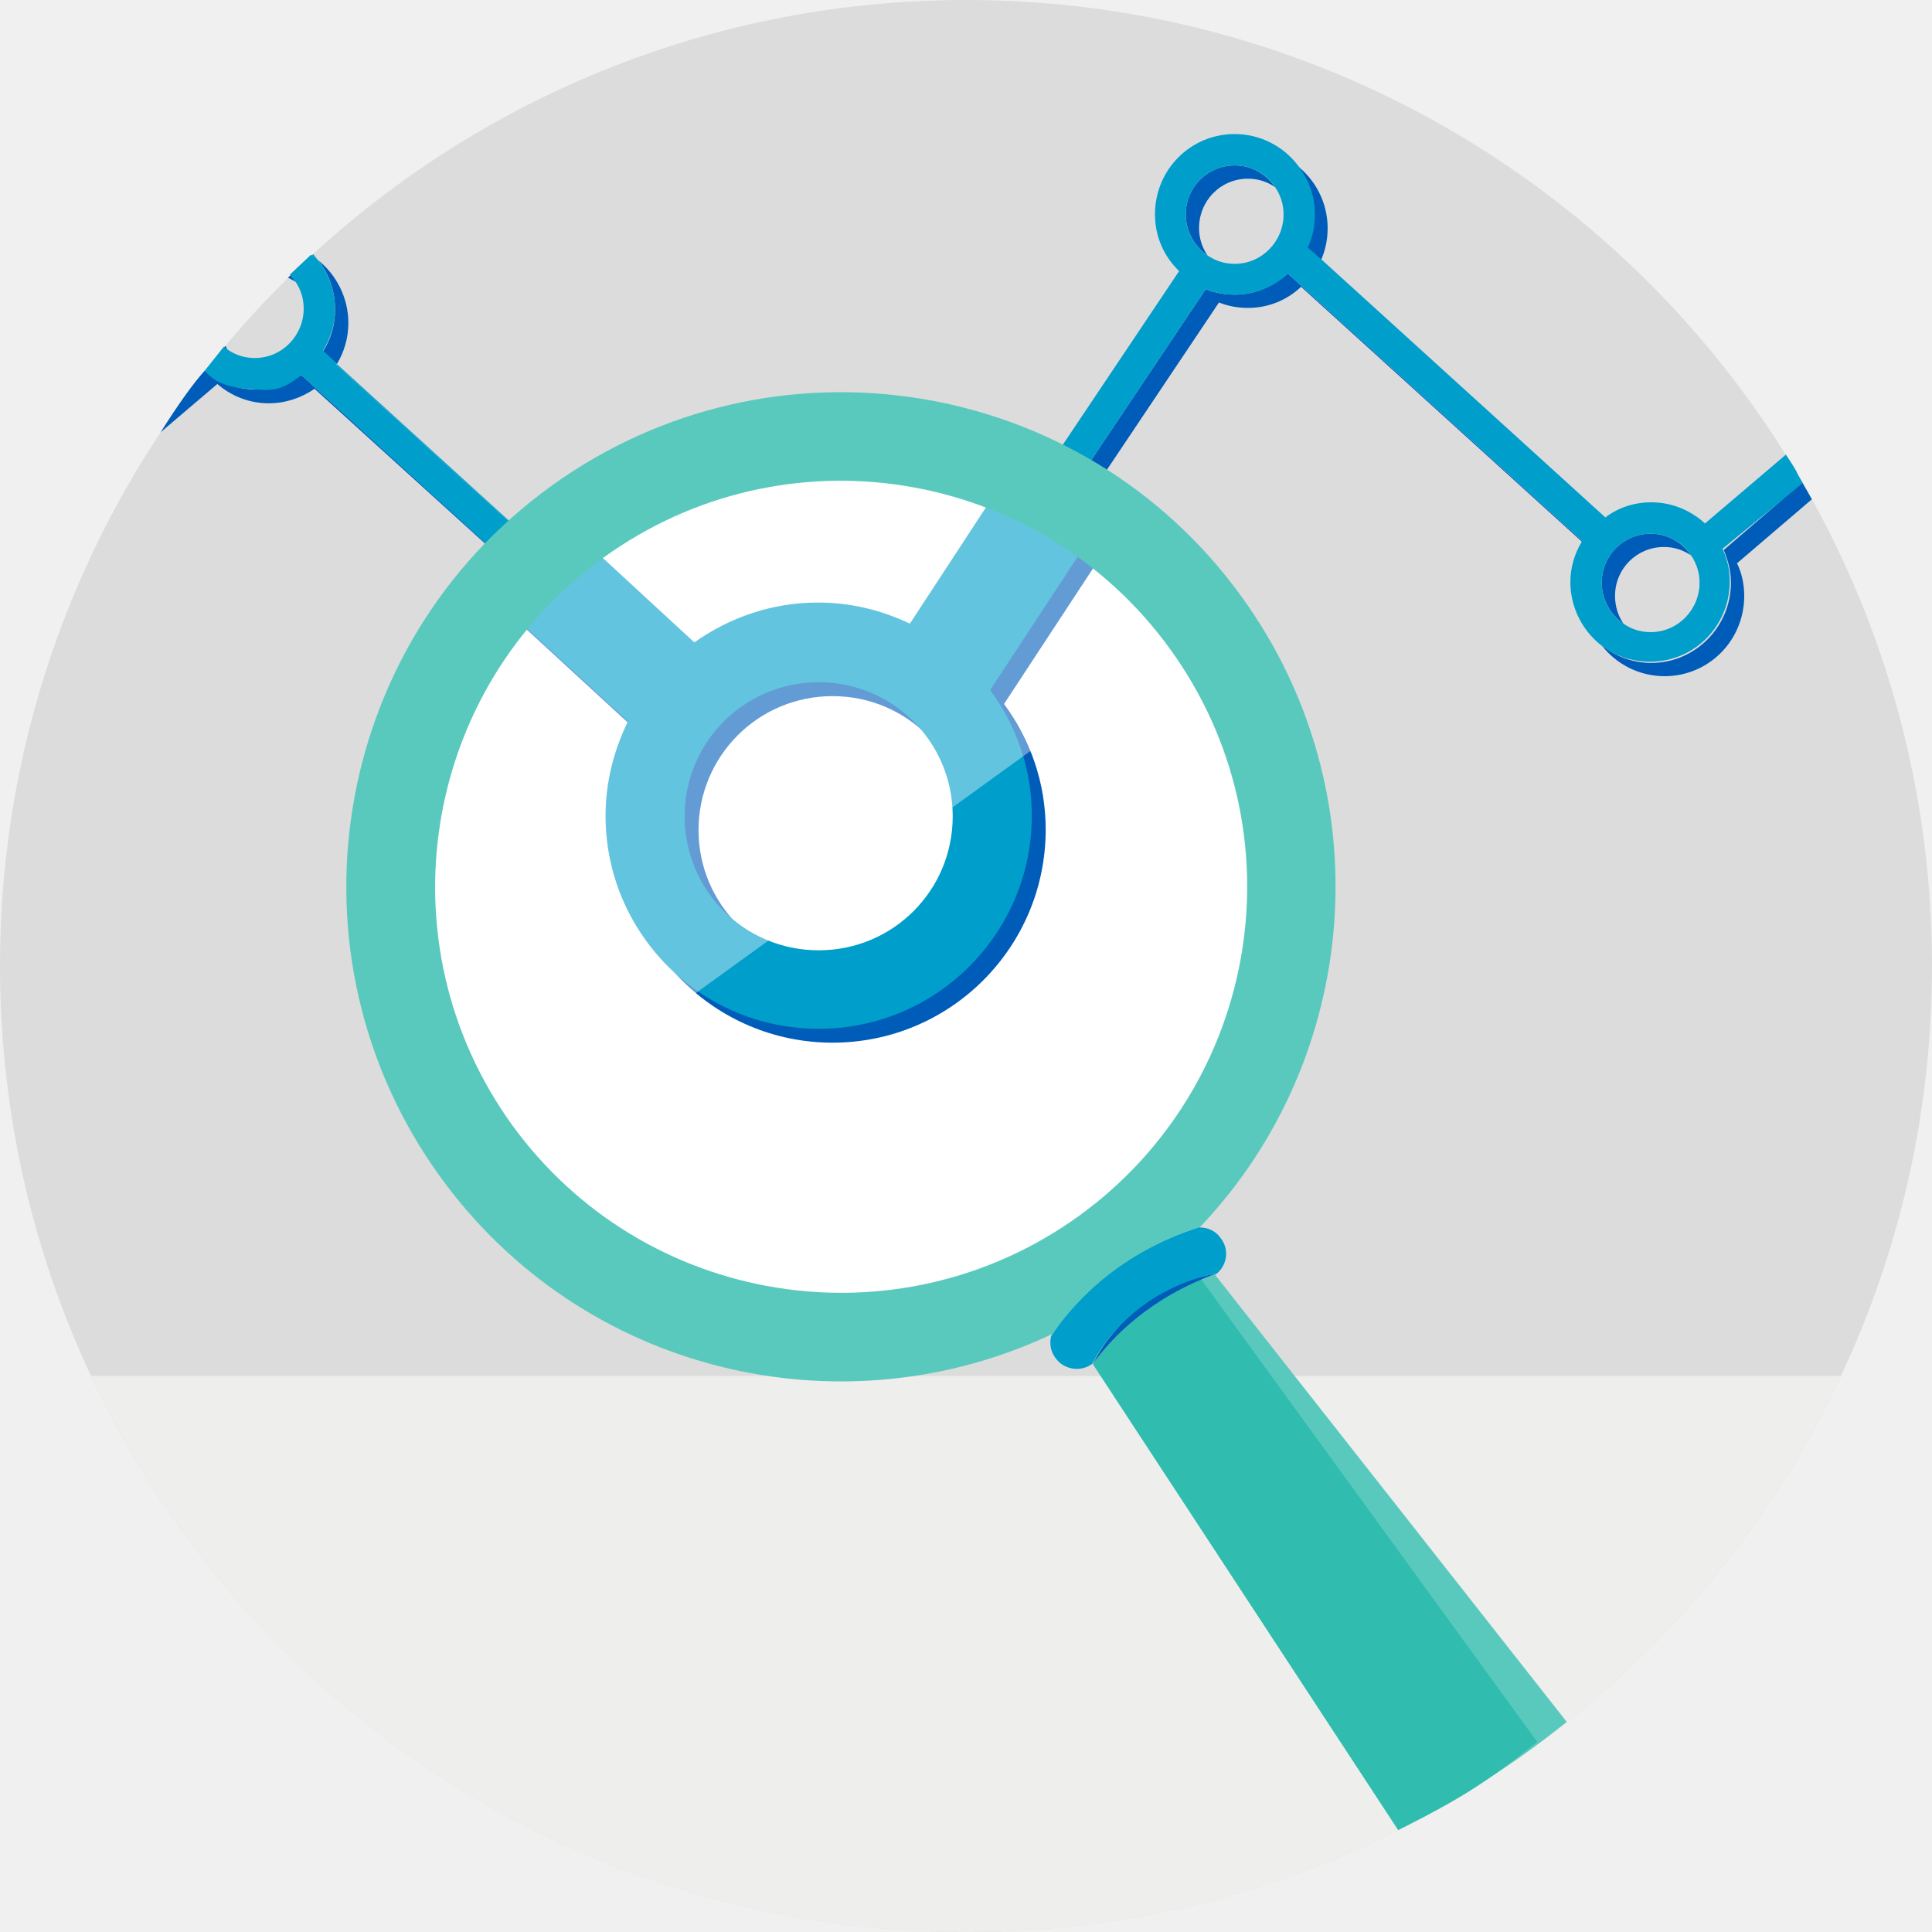
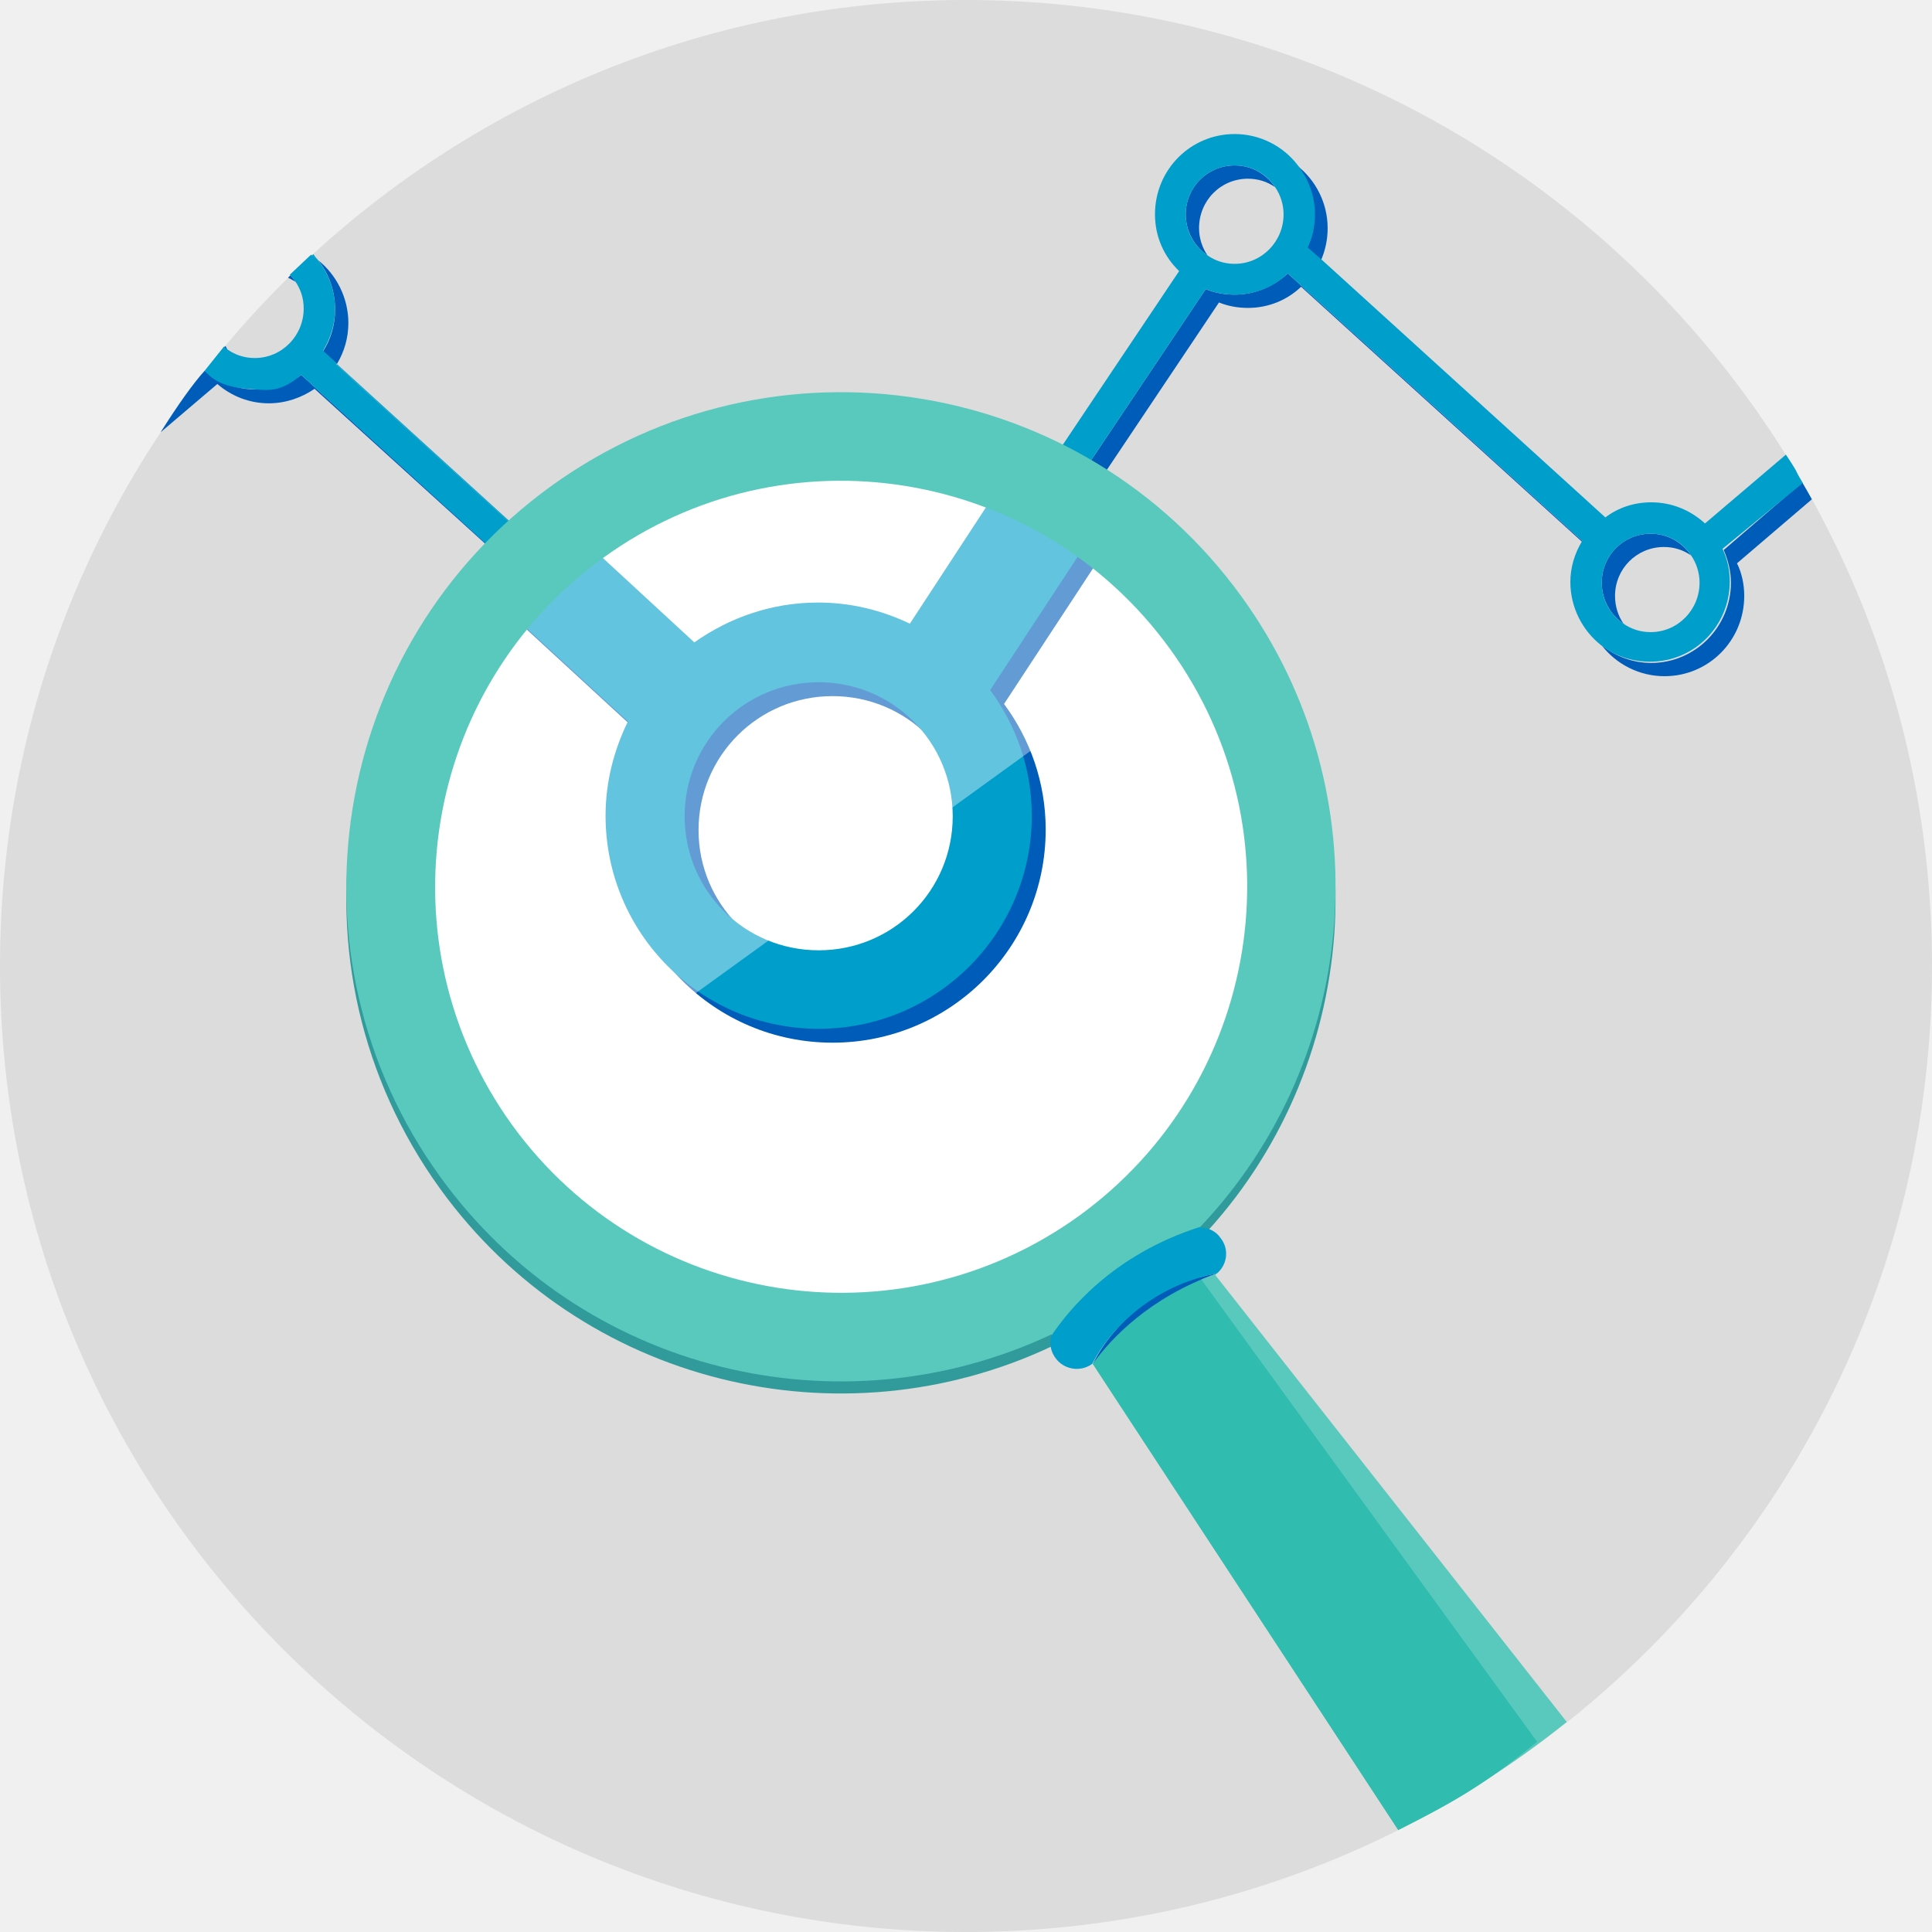
<svg xmlns="http://www.w3.org/2000/svg" viewBox="0 0 320 320" enable-background="new 0 0 320 320">
  <circle fill="#DDDCDC" cx="160" cy="160" r="160" />
-   <path fill="#EEEEED" d="M160 320c64.1 0 119.4-37.7 144.9-92.1h-289.8c25.5 54.4 80.8 92.1 144.9 92.1z" />
  <path d="M212.6 35.5c0-1.7-.5-3.2-1.4-4.5-1.3-.9-2.9-1.4-4.5-1.4-4.5 0-8.1 3.7-8.1 8.1 0 1.7.5 3.2 1.4 4.5 1.3.9 2.9 1.4 4.5 1.4 4.5.1 8.1-3.6 8.1-8.1z" fill="none" />
  <path d="M37.3 57.3l.4.8c1.3.9 2.9 1.4 4.5 1.4 4.5 0 8.1-3.6 8.1-8.1 0-1.7-.5-3.2-1.4-4.5-.4-.3-.9-.5-1.3-.7-3.5 3.4-7 7.2-10.3 11.1z" fill="none" />
  <path d="M172.7 91c-3.8-2.5-7.2-3.9-7.7-3.2l-15.2 23.2c-4.4-2.1-9.3-3.3-14.4-3.3-7.3 0-14.1 2.4-19.6 6.3l-18.5-17.1c-.6-.5-3.5 1.7-6.6 5-3.1 3.3-5.1 6.4-4.5 7l19 17.6c-2.2 4.5-3.5 9.5-3.5 14.9 0 18.6 15.1 33.6 33.7 33.6s33.6-15.1 33.6-33.6c0-7.4-2.4-14.3-6.5-19.9l16.2-24.7c.4-.8-2.2-3.4-6-5.8z" fill="none" />
  <path d="M281.5 96.5c0-1.7-.5-3.2-1.4-4.5-1.3-.9-2.9-1.4-4.5-1.4-4.5 0-8.1 3.6-8.1 8.1 0 1.7.5 3.3 1.4 4.6 1.3.9 2.9 1.4 4.5 1.4 4.5 0 8.1-3.7 8.1-8.2z" fill="none" />
  <path fill="#005CB9" d="M37.3 57.3l-.2.3c.2.2.4.4.6.5-.1-.3-.2-.6-.4-.8z" />
  <path fill="#005CB9" d="M49 46.7c-.3-.4-.6-.8-.9-1.1l-.4.4c.5.2.9.5 1.3.7z" />
  <path fill="#005CB9" d="M53.5 58.2l2.3 2.1c1.2-2 1.9-4.3 1.9-6.8 0-4.2-2-8-5-10.4 1.8 2.3 2.8 5.1 2.8 8.2 0 2.5-.7 4.9-2 6.9z" />
  <path fill="#005CB9" d="M44.5 66.8c2.8 0 5.4-.9 7.6-2.4l32.5 29.5 3.6-4-2.3-2.1-3.5 3.9-32.5-29.6c-2.1 1.5-4.8 2.4-7.6 2.4-3.2 0-6.1-1.2-8.4-3.1-1.9 2.1-4.4 5.6-7.3 10.2l9.4-8c2.3 2 5.3 3.2 8.5 3.2z" />
  <path fill="#005CB9" d="M285.5 91.1c.7 1.6 1.2 3.5 1.2 5.4 0 7.3-5.9 13.3-13.2 13.3-3.1 0-5.9-1.1-8.2-2.9 2.4 3.1 6.2 5.1 10.4 5.1 7.3 0 13.2-5.9 13.2-13.3 0-1.9-.4-3.8-1.2-5.4l12.4-10.6c-.5-.9-1-1.8-1.6-2.8l-13 11.2z" />
  <path fill="#005CB9" d="M275.6 90.6c1.7 0 3.2.5 4.5 1.4-1.5-2.2-3.9-3.6-6.7-3.6-4.5 0-8.1 3.6-8.1 8.1 0 2.8 1.4 5.3 3.6 6.8-.9-1.3-1.4-2.9-1.4-4.6 0-4.5 3.6-8.1 8.1-8.1z" />
  <path fill="#005CB9" d="M216.5 41l2.3 2.1c.7-1.6 1.1-3.4 1.1-5.3 0-4.2-2-8-5.1-10.4 1.8 2.3 2.8 5.1 2.8 8.2.1 1.9-.3 3.7-1.1 5.4z" />
  <path fill="#005CB9" d="M213.3 45.3c-2.3 2.1-5.4 3.5-8.8 3.5-1.7 0-3.3-.3-4.8-.9l-21.3 31.8-1.9-1.3-.3.5 4.4 3 21.3-31.8c1.5.6 3.1.9 4.8.9 3.4 0 6.5-1.3 8.8-3.5l46.6 42.3s0-.1.1-.1l-48.9-44.4z" />
  <path fill="#005CB9" d="M206.7 29.6c1.7 0 3.2.5 4.5 1.4-1.5-2.2-3.9-3.6-6.7-3.6-4.5 0-8.1 3.6-8.1 8.1 0 2.8 1.4 5.3 3.6 6.8-.9-1.3-1.4-2.9-1.4-4.5 0-4.6 3.6-8.2 8.1-8.2z" />
  <path fill="#009ECA" d="M85.8 87.8l.1-.1-30.1-27.4s0 .1-.1.1l30.1 27.4z" />
  <path fill="#009ECA" d="M52.7 43.1c-.3-.3-.6-.7-.8-1-.1.1-.2.1-.2.2.3.3.6.5 1 .8z" />
  <path fill="#009ECA" d="M85.8 87.8l-3.5 3.9-32.4-29.6c-3.2 2.7-5.1 2.6-7.6 2.4-3.3-.2-6.3-.6-8.4-3.1l3.2-4c.2.2.4.4.6.5 1.3.9 2.8 1.4 4.5 1.4 4.5 0 8.1-3.7 8.1-8.2 0-1.7-.5-3.2-1.4-4.5-.3-.4-.6-.8-.9-1.1l3.5-3.3c.4.2.7.5 1.1.8 1.8 2.3 2.9 5.1 2.9 8.2 0 2.6-.8 4.9-2 6.9l2.3 2.1-.1.2 30.1 27.4z" />
  <path fill="#009ECA" d="M298.6 80c-.4-.7-.8-1.3-1.1-2-.5-.9-1.1-1.8-1.7-2.7l-13.4 11.4c-2.4-2.2-5.5-3.5-8.9-3.5-2.9 0-5.5.9-7.6 2.5l-47-42.7-2.3-2c.8-1.7 1.2-3.5 1.2-5.5 0-3.1-1.1-5.9-2.9-8.2-2.4-3.1-6.2-5.1-10.4-5.1-7.3 0-13.2 5.9-13.2 13.3 0 3.7 1.5 7 4 9.4l-21.3 31.8 2.5 1.7 1.9 1.3 21.3-31.8c1.5.6 3.1.9 4.8.9 3.4 0 6.5-1.3 8.8-3.5l48.8 44.3-.1.1c-1.2 2-1.9 4.3-1.9 6.7 0 4.2 2 8 5 10.4 2.3 1.8 5.1 2.8 8.2 2.8 7.3 0 13.2-5.9 13.2-13.3 0-1.9-.4-3.7-1.2-5.4l13.3-10.9zm-94.1-36.3c-1.7 0-3.2-.5-4.5-1.4-2.2-1.5-3.6-3.9-3.6-6.8 0-4.5 3.6-8.1 8.1-8.1 2.8 0 5.3 1.4 6.7 3.6.9 1.3 1.4 2.9 1.4 4.5 0 4.5-3.6 8.2-8.1 8.2zm68.9 61c-1.7 0-3.2-.5-4.5-1.4-2.2-1.5-3.6-3.9-3.6-6.8 0-4.5 3.6-8.1 8.1-8.1 2.8 0 5.3 1.4 6.7 3.6.9 1.3 1.4 2.9 1.4 4.5 0 4.5-3.6 8.2-8.1 8.2z" />
  <path fill="#30BCAE" d="M181 225.9l50.6 77.2h.1l-50.7-77.2z" />
  <polygon fill="#30BCAE" points="259.5,285.2 259.5,285.2 201.3,211.2" />
  <path fill="#59C9BE" d="M259.5 285.2l-58.2-74 .3-.3c-11.2 4-17.6 10.8-20.6 15l50.6 77.2c10-5 19.3-11 27.9-17.9z" />
  <path fill="#30BCAE" d="M254.6 288.5l-55-75.7-1.3-1.9c-11.2 4-14.3 10.8-17.3 15l50.6 77.2c10-5 14.4-7.7 23-14.6z" />
+   <path fill="#319B9B" d="M198.8 205.2c26.6-28 30.3-71.9 6.9-104.3-26.5-36.7-77.7-44.9-114.4-18.4s-44.9 77.7-18.4 114.4c23.5 32.5 66.3 42.6 101.3 26.1 0 .1 0 .2-.1.3 2.8-4.2 10.2-13.5 24.7-18.1zm-114-16.9c-21.7-30.1-15-72.1 15.1-93.9 30.1-21.8 72.1-15 93.9 15.1 21.8 30.1 15 72.1-15.1 93.9-30.1 21.7-72.1 15-93.9-15.1z" />
  <path fill="#005CB9" d="M201.6 210.9c-9 1.6-16.7 7.3-20.6 15 3-4.2 9.4-11 20.6-15z" />
  <path fill="#009ECA" d="M201.6 210.9c1.7-1.5 2-4 .6-5.8-.8-1.2-2.1-1.8-3.5-1.8l.1-.1c-14.6 4.6-22 13.8-24.7 18.1-.3 1.2-.1 2.5.7 3.6 1.4 2 4.2 2.4 6.1 1 4-7.6 11.7-13.3 20.7-15z" />
  <path fill="#fff" d="M83.5 187.2c-22.3-30.8-15.3-73.8 15.5-96.1 30.8-22.3 73.9-15.4 96.1 15.5 22.3 30.8 15.4 73.9-15.4 96.1-30.8 22.3-73.9 15.4-96.2-15.5z" />
  <path fill="#005CB9" d="M177 84.6c-4-2.6-7.6-4.1-8.1-3.3l-15.9 24.3c-4.6-2.2-9.7-3.5-15.1-3.5-7.7 0-14.7 2.5-20.5 6.6l-19.5-17.9c-.6-.6-3.7 1.8-6.9 5.3s-5.3 6.8-4.7 7.3l20 18.4c-2.3 4.7-3.7 10-3.7 15.6 0 19.5 15.8 35.3 35.3 35.3 19.5 0 35.3-15.8 35.3-35.3 0-7.8-2.6-15-6.9-20.8l17-25.9c.5-.7-2.3-3.5-6.3-6.1zm-39.1 75.1c-12.3 0-22.2-10-22.2-22.2 0-12.3 9.9-22.2 22.2-22.2 12.3 0 22.2 9.9 22.2 22.2 0 12.2-9.9 22.2-22.2 22.2z" />
  <path fill="#009ECA" d="M174.7 82.3c-4-2.6-7.6-4.1-8.1-3.3l-15.9 24.3c-4.6-2.2-9.7-3.5-15.2-3.5-7.7 0-14.7 2.5-20.5 6.6l-19.4-17.9c-.6-.6-3.7 1.8-6.9 5.3s-5.3 6.8-4.7 7.3l20 18.4c-2.3 4.7-3.7 10-3.7 15.6 0 19.5 15.8 35.3 35.3 35.3 19.5 0 35.3-15.8 35.3-35.3 0-7.8-2.6-15-6.9-20.8l17-25.9c.5-.8-2.3-3.5-6.3-6.1zm-39.1 75.1c-12.3 0-22.2-9.9-22.2-22.2s9.9-22.2 22.2-22.2c12.3 0 22.2 9.9 22.2 22.2s-9.9 22.2-22.2 22.2z" />
  <path opacity=".39" fill="#fff" d="M196.5 105.7c-22.7-31.3-66.6-38.4-97.9-15.7-31.4 22.7-38.4 66.5-15.7 97.9l113.6-82.2z" />
  <path fill="#59C9BE" d="M198.8 203.2c26.6-28 30.3-71.9 6.9-104.3-26.5-36.7-77.7-44.9-114.4-18.4s-44.9 77.7-18.4 114.4c23.5 32.5 66.3 42.6 101.3 26.1 0 .1 0 .2-.1.3 2.8-4.2 10.2-13.5 24.7-18.1zm-114-16.9c-21.7-30.1-15-72.1 15.1-93.9 30.1-21.8 72.1-15 93.9 15.1 21.8 30.1 15 72.1-15.1 93.9-30.1 21.7-72.1 15-93.9-15.1z" />
</svg>
